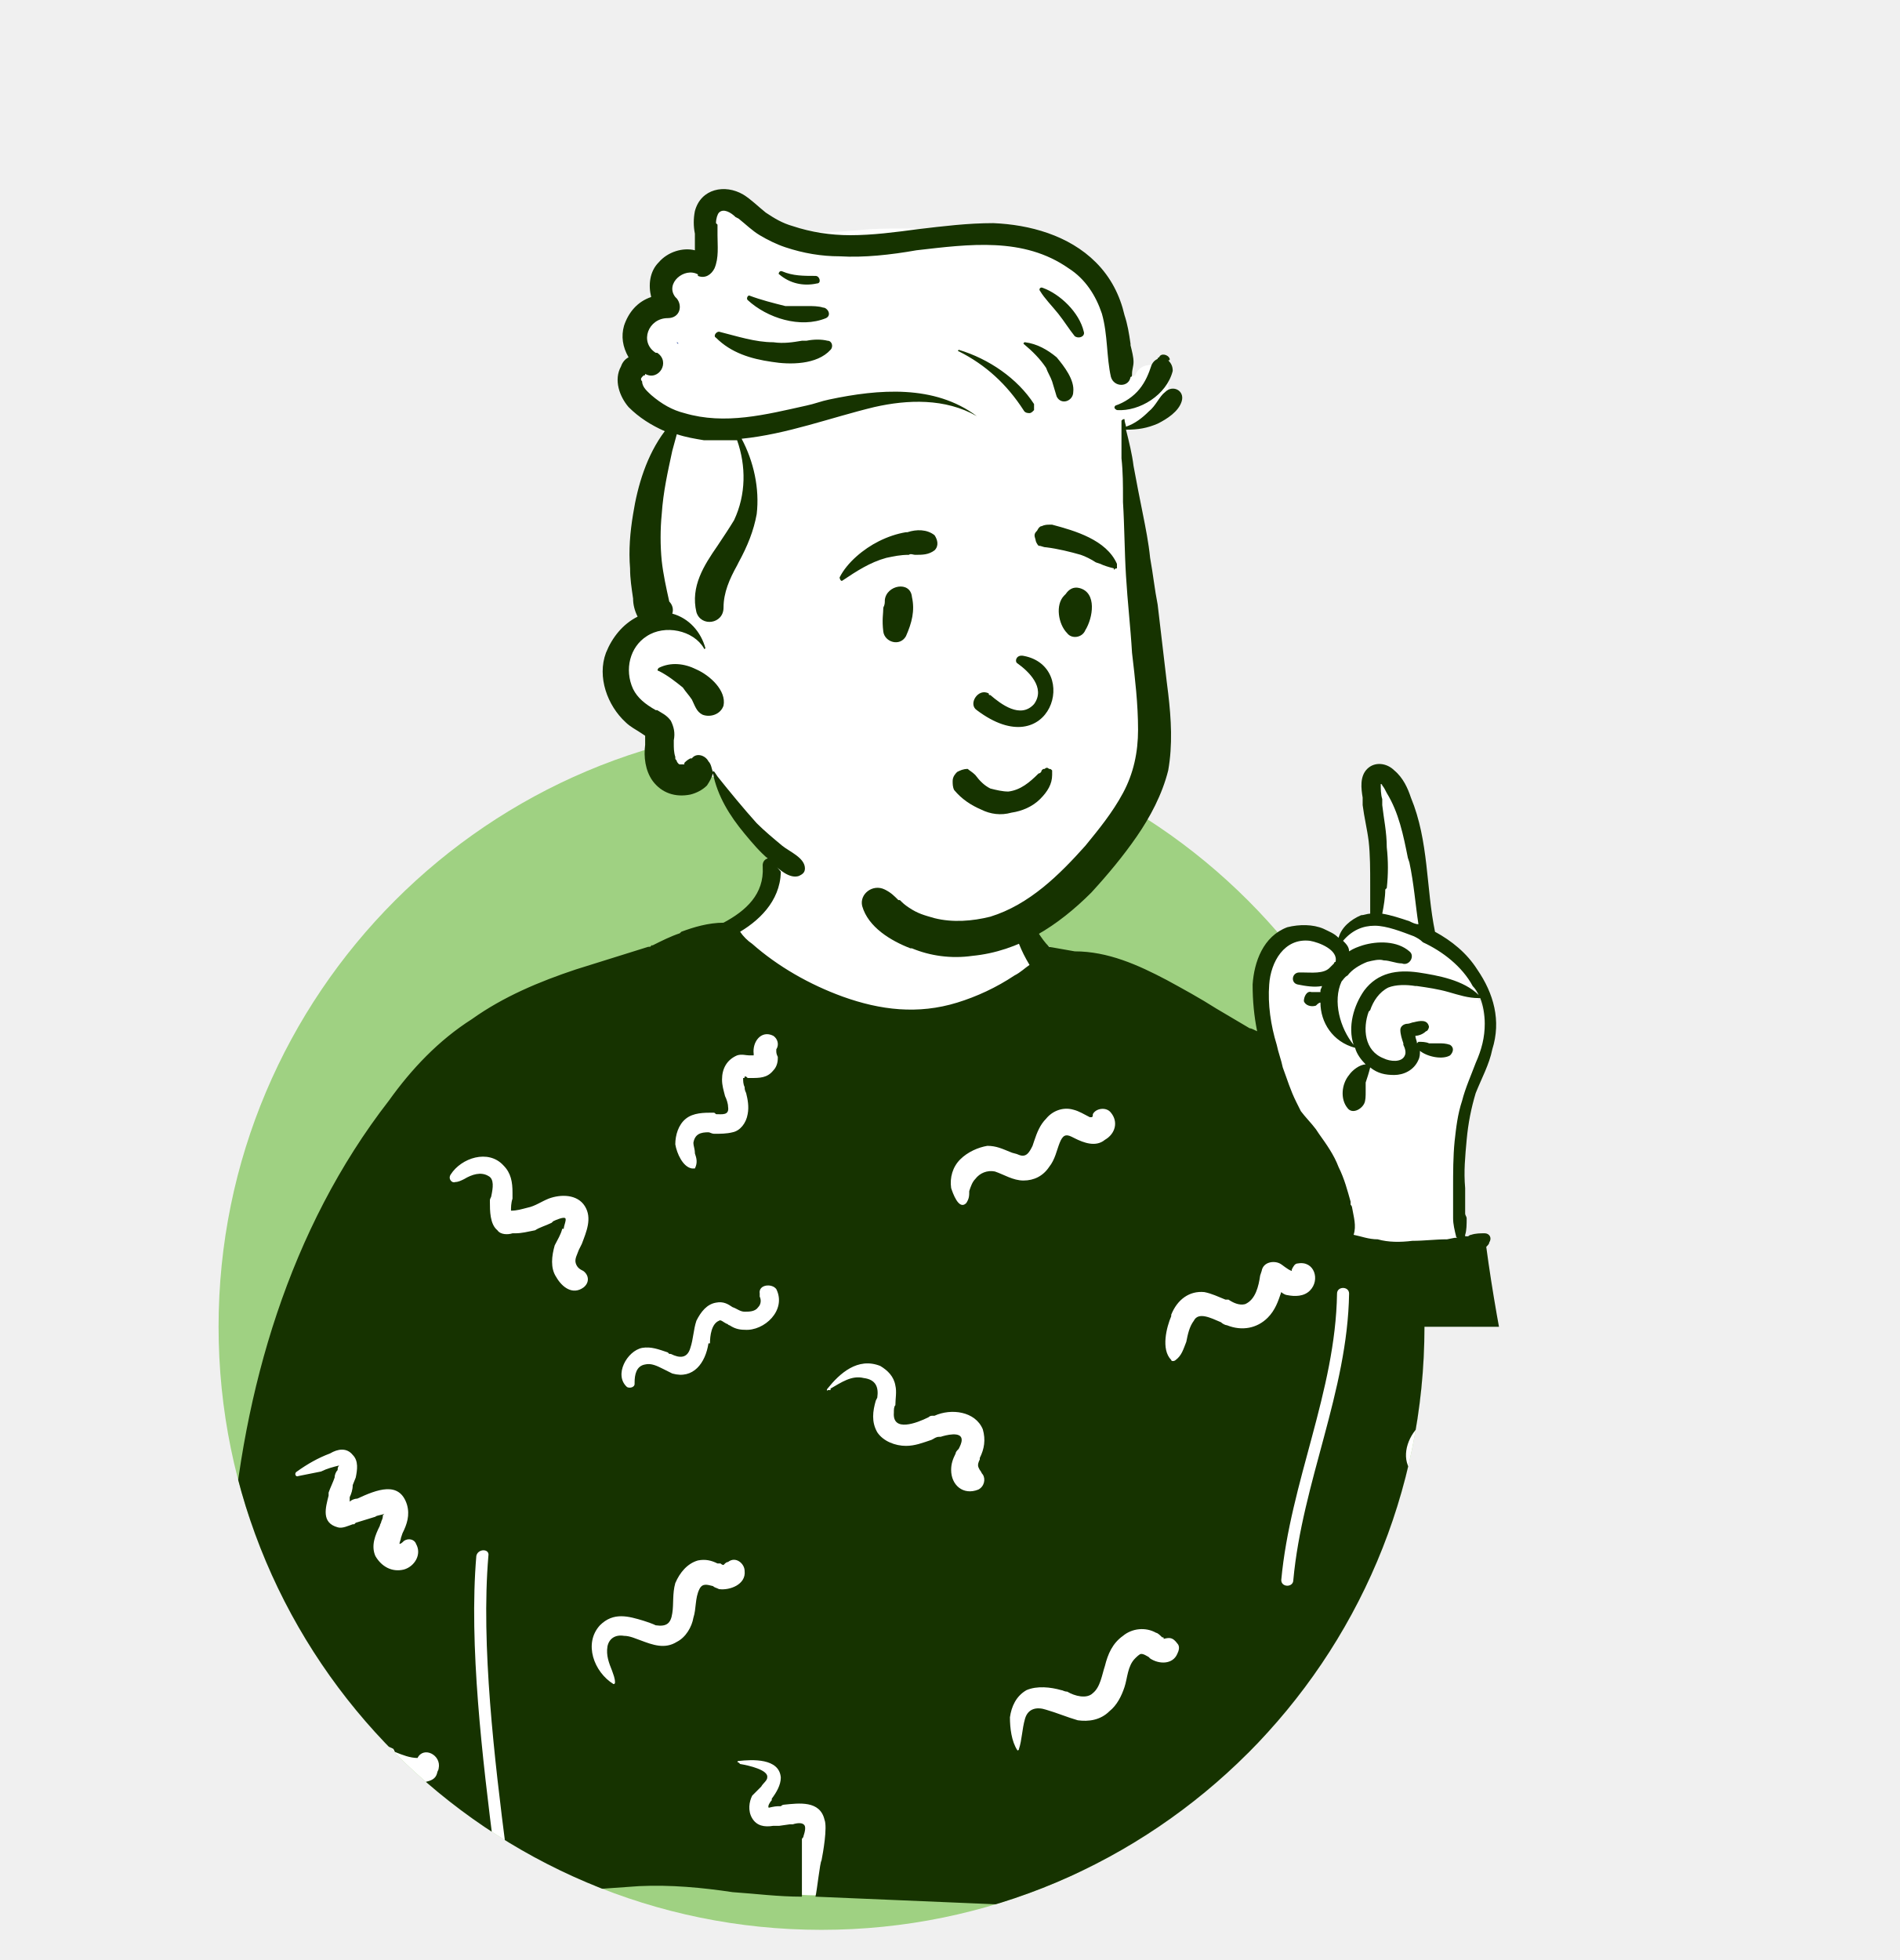
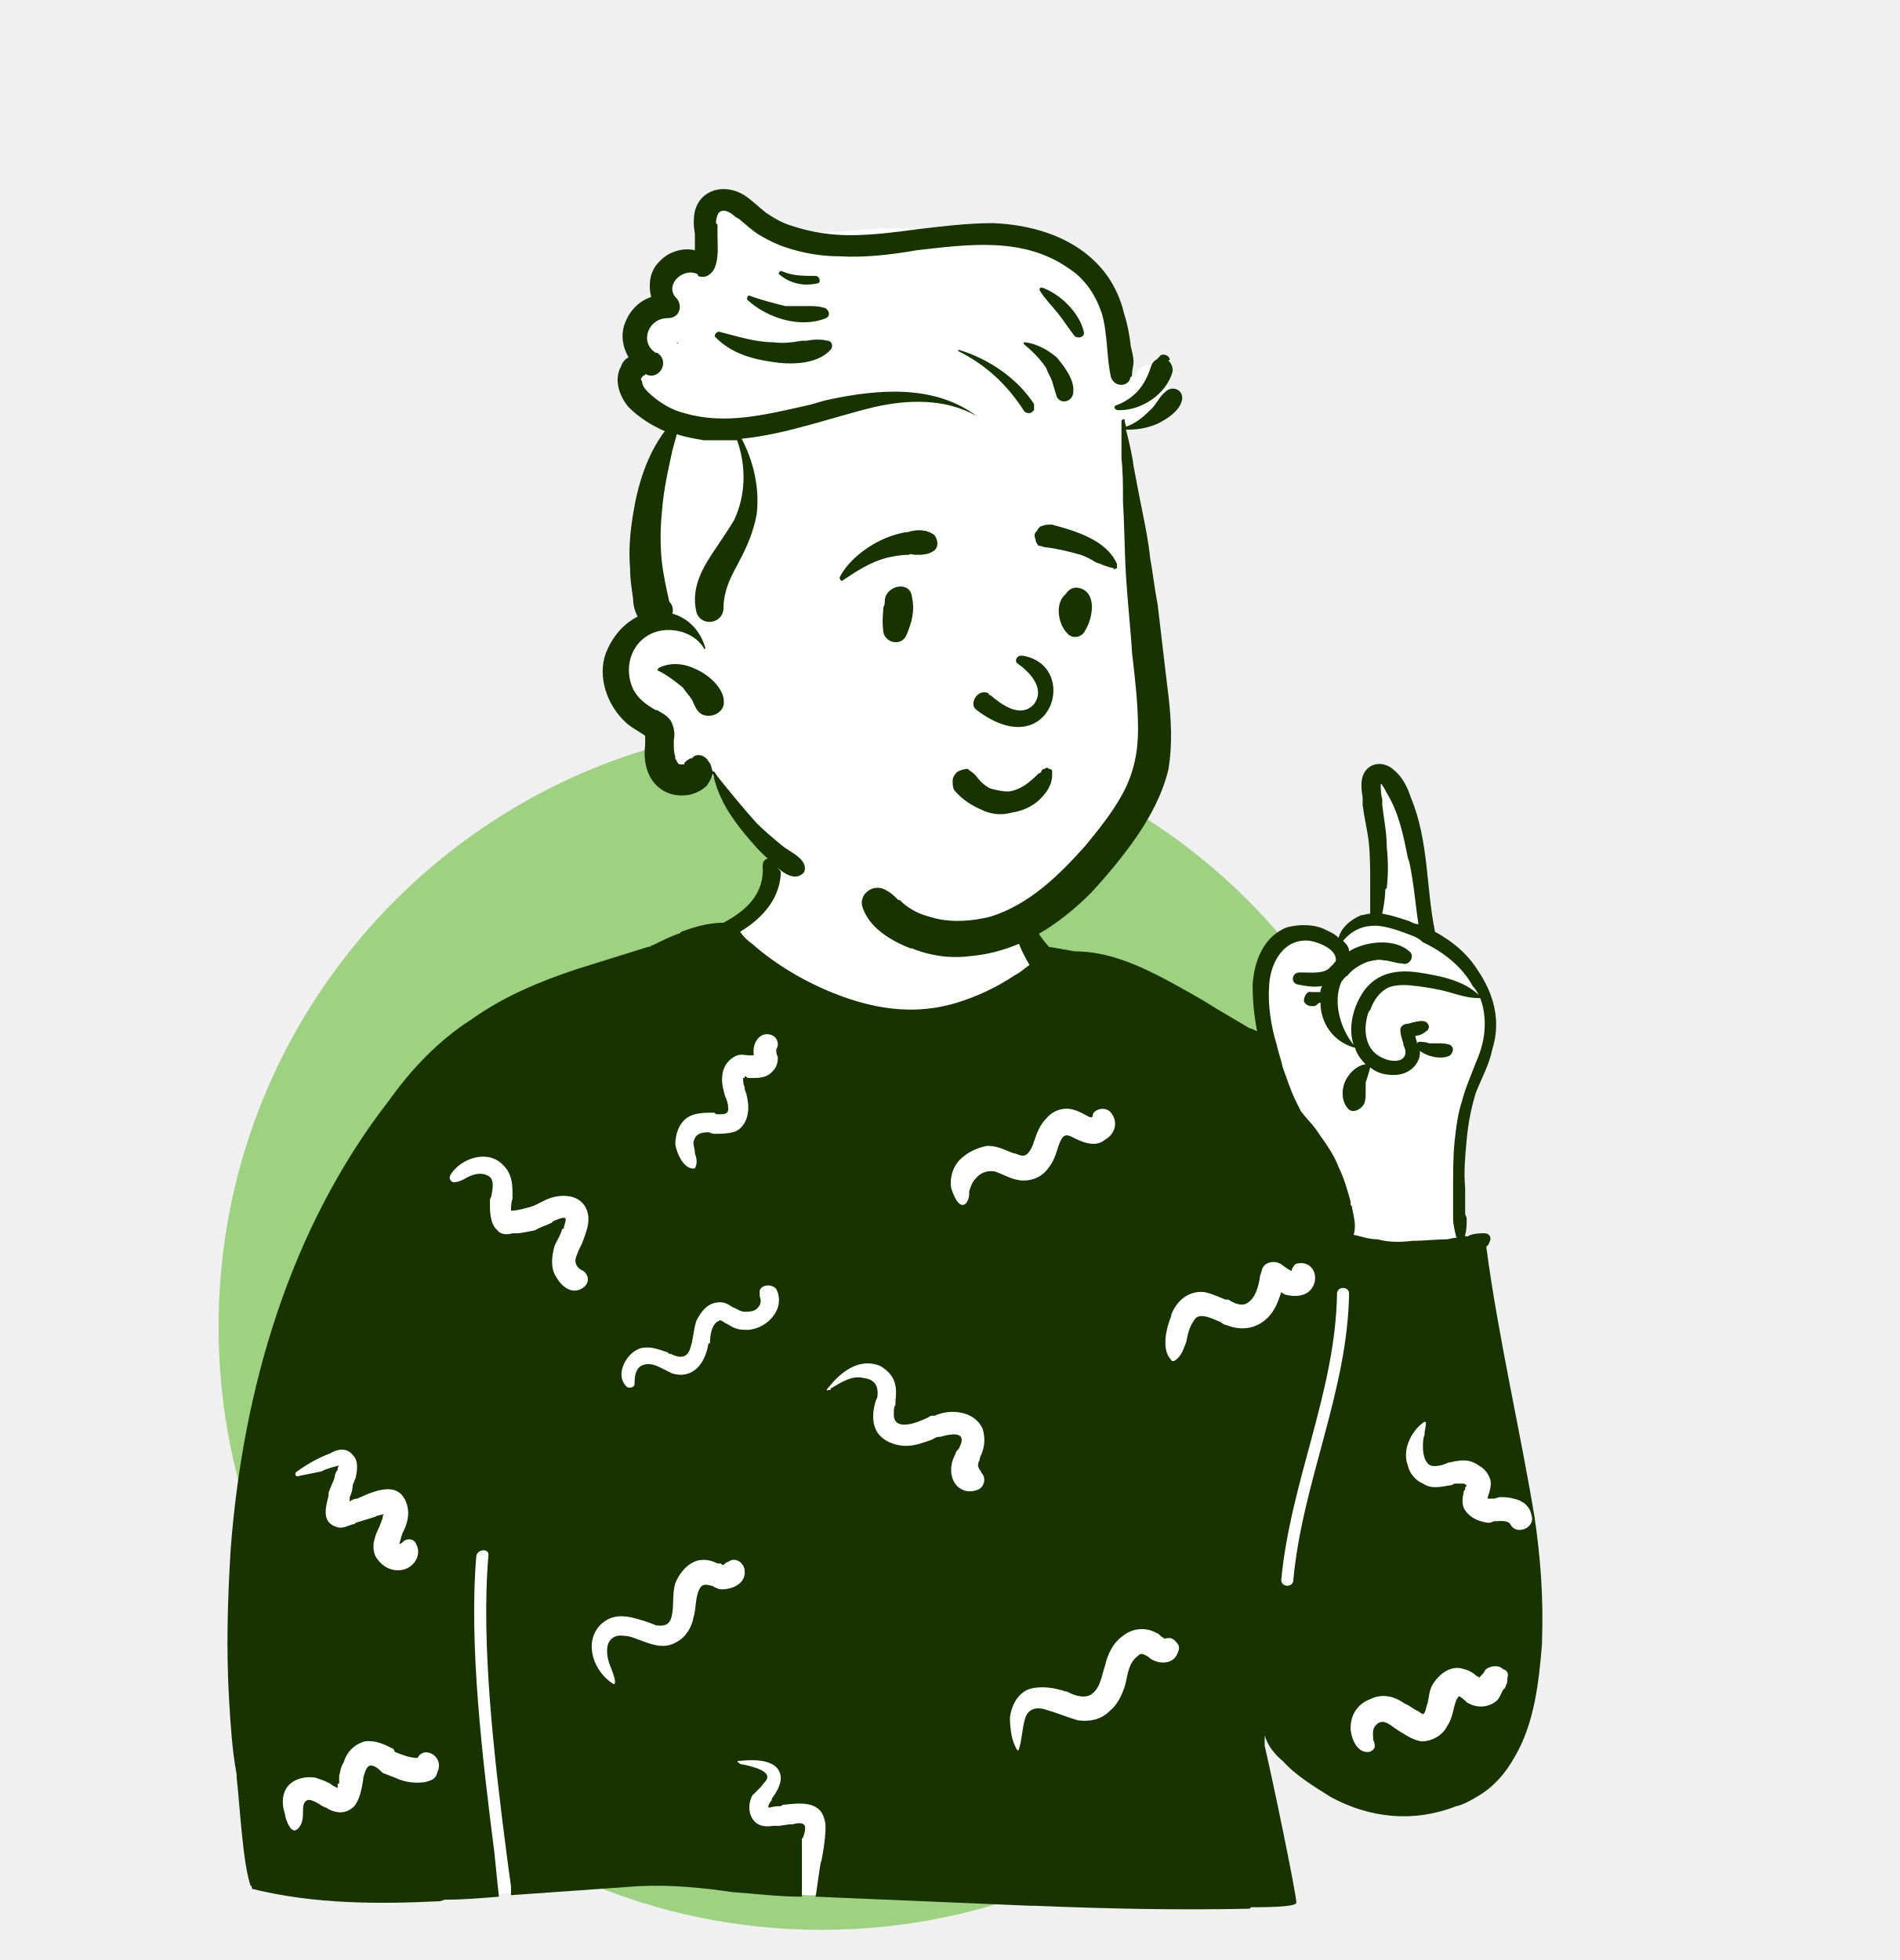
<svg xmlns="http://www.w3.org/2000/svg" viewBox="-120 -110 1260 1300" width="1260" height="1300">
  <style>.k{fill:#163300}.b{fill:#FFFFFF}.ks{stroke:#163300}.bs{stroke:#FFFFFF}.s .k,.s .b{fill:#9FD182}</style>
  <defs>
    <clipPath id="c">
-       <path d="M-120 -110H1140V770H825A400 400 0 0 1 25 770H-120Z" />
+       <rect x="-120" y="-110" width="1260" height="1300" />
    </clipPath>
  </defs>
  <circle cx="425" cy="770" r="400" fill="#9FD182" />
  <g clip-path="url(#c)">
    <g>
      <g transform="translate(0 459)">
        <path d="M784 98C774 70 782 34 760 10C754 6 751 9 748 15C747 24 743 54 756 54C758 73 757 92 753 111C743 109 736 114 729 118C724 120 718 122 712 121C686 116 678 144 678 166C677 177 676 203 671 214C649 168 603 147 559 137C552 135 546 133 542 128C505 114 523 66 506 38C479 5 447 -4 407 2C371 5 347 41 350 75C350 82 346 89 344 96C319 126 281 139 249 156C140 210 102 250 60 363C40 406 16 447 8 494C-1 549 -1 606 2 662C-4 663 3 705 8 720C10 725 14 729 20 729C31 734 56 756 67 755C104 753 140 756 175 754C213 752 251 745 289 746C356 748 308 752 377 755C421 757 580 733 624 737C659 744 676 732 670 695C668 681 662 649 683 648C693 649 701 659 708 665C774 713 841 678 846 598C856 530 870 514 840 447C744 196 889 230 791 113C783 120 785 102 784 98Z" transform="translate(39 -67)" class="b" stroke="none" />
        <path d="M774 4C769 -1 761 -2 756 3C751 8 752 16 753 22C753 23 753 23 753 24L753 27C754 35 756 43 757 51C758 60 758 70 758 80C758 85 758 90 758 95L758 96C758 97 758 98 758 99C756 99 754 100 752 100C745 103 739 108 737 115C734 112 731 111 727 109C720 106 711 106 703 108C687 114 681 131 680 146C680 157 681 167 683 177C681 176 679 175 678 175L656 162C645 155 634 149 623 143C604 133 584 124 562 124C562 124 545 121 545 121C542 118 540 115 538 112C534 103 532 93 528 84C527 81 522 83 521 85C517 96 520 109 525 119C527 124 529 128 532 133C529 135 526 138 522 140C510 148 497 154 484 158C458 166 433 163 408 154C386 146 365 134 348 119C345 117 342 114 340 111L340 111L340 111C355 102 368 88 367 68C366 60 354 60 355 68C356 86 344 97 329 105C319 105 309 108 301 111L300 112C294 114 288 117 282 120L281 120C281 121 280 121 279 121C263 126 247 131 231 136C207 144 183 154 162 169C140 183 122 202 107 223C41 308 10 415 2 521C0 554 -1 587 1 621C2 637 3 654 6 670L6 672C8 689 10 728 15 743C15 744 16 744 16 744C16 745 16 746 17 746C58 756 100 756 141 754L144 753C156 753 168 752 180 751C179 742 178 732 177 722C169 659 160 584 165 525C166 520 174 520 173 525C168 584 177 660 185 722C186 730 187 737 188 744L188 750C217 748 245 746 273 744C294 743 315 745 335 748C350 749 365 751 381 751C381 749 381 716 381 713L381 713C381 712 382 712 382 711C383 708 384 704 382 703C381 702 378 702 375 703C374 703 374 703 373 703L366 704C365 704 363 704 362 704L362 704C356 705 351 704 348 699C345 694 346 688 348 684C350 682 352 680 354 678C355 676 358 674 358 672C359 667 346 664 340 663L339 662C338 662 338 661 339 661C348 660 366 659 367 672C367 677 364 682 361 686L361 686C361 686 361 687 361 687C360 688 358 691 359 692C359 692 363 691 365 691L367 691C367 691 368 690 369 690C379 689 393 687 396 700C398 705 395 722 394 727L394 727C393 728 391 747 390 751L390 751C436 753 486 755 532 757L535 757C583 759 630 760 677 759L677 759C678 759 678 759 679 758C687 758 709 758 709 755C709 749 693 672 688 651L688 649C688 648 688 647 688 646C688 645 688 645 688 644C690 651 695 657 700 661C709 671 721 678 732 685C758 699 787 702 815 691C820 690 825 687 830 684C840 678 848 669 854 658C867 636 870 608 872 583L872 581C873 553 871 526 867 499C857 439 843 380 835 320C836 319 837 318 837 317C839 314 837 311 834 311C831 311 828 311 825 312C824 312 823 313 823 313C822 313 822 313 821 313L821 312C822 309 822 305 822 301C822 300 821 299 821 298C821 292 821 287 821 281C820 270 821 260 822 249C823 238 825 228 828 218C832 208 837 199 839 189C845 170 840 152 829 136C822 125 812 117 801 111C795 82 797 51 785 22C783 16 780 9 774 4ZM765 13L765 13C765 13 766 13 766 14C767 15 768 17 769 19C777 32 780 47 783 62L784 65C787 79 788 93 790 106C788 106 786 105 784 104C778 102 772 100 766 99C767 94 768 88 768 83L769 82C770 73 770 64 769 55C769 45 767 36 766 27L766 26C766 25 766 24 766 23C765 20 765 16 765 13C765 13 765 13 765 13ZM761 107C753 107 746 110 740 117C742 119 744 121 744 124C747 122 750 121 753 120C763 117 776 117 784 124C788 127 784 134 779 132C775 132 771 130 767 130C764 129 760 130 756 131C751 133 746 136 743 140C741 141 740 143 739 144C733 157 738 175 747 186C743 174 747 160 754 150C763 138 776 136 790 138L790 138C803 140 820 143 830 153C829 151 828 149 826 147C819 134 806 124 793 118C791 116 789 115 787 114C779 111 769 107 761 107ZM691 146C692 131 701 115 718 117C724 118 737 123 735 131C735 131 734 131 734 132C733 133 732 134 731 135C727 139 719 138 713 138C713 138 712 138 711 138L711 138C706 138 705 145 710 146C715 147 721 148 726 147C726 148 725 149 725 150C725 150 725 151 725 151C723 151 721 151 719 151C716 150 714 154 714 157C715 160 719 161 722 160C723 159 724 158 725 158C725 171 733 184 748 188C748 188 748 188 748 188C749 192 752 196 755 199C751 199 746 203 744 206C739 212 738 222 743 228C746 232 752 229 754 225C755 223 755 220 755 217C755 215 755 213 755 211C756 208 757 205 758 201C763 205 768 206 774 206C780 206 787 203 790 196C791 194 791 192 791 190C796 194 806 196 811 193C813 191 814 188 811 186C808 185 806 185 803 185L801 185C800 185 798 185 797 185C795 184 792 184 790 184C790 184 789 185 789 185C789 183 788 182 788 180C790 180 793 179 795 177C796 177 797 175 797 174C796 169 791 170 787 171C786 171 784 172 783 172L783 172C780 172 778 174 778 176C778 179 779 182 780 185C780 185 780 186 780 186C781 188 782 191 781 193C779 198 771 197 767 195C754 190 753 175 757 164L758 163C760 157 764 151 770 148C775 146 782 146 788 147L789 147C796 148 803 149 810 151C817 153 823 155 830 155C830 155 830 155 831 155C833 160 834 166 834 172C834 181 832 189 828 198C825 206 821 215 819 223C816 232 815 241 814 250C813 260 813 271 813 281C813 287 813 292 813 298L813 298C813 299 813 300 813 301C813 305 814 309 815 313C815 313 815 314 816 314C815 314 814 314 814 314L809 315C801 315 794 316 786 316C778 317 770 317 763 315C757 315 752 313 747 312C749 306 747 300 746 294C746 294 746 293 745 292L745 290C743 283 741 275 737 267C734 259 729 252 724 245L724 245L722 242C719 238 715 234 712 230C711 228 710 226 709 224C705 216 703 209 700 201C699 196 697 191 696 186C692 173 690 159 691 146ZM349 192C348 184 354 176 362 180C365 182 366 186 364 189L364 189C364 190 364 190 364 190L364 190C364 191 364 192 365 194L365 195C365 198 364 201 362 203C358 208 353 208 347 208L346 208C346 208 345 208 345 208C344 207 344 207 343 207C343 208 343 208 342 208C342 210 342 212 343 214C343 215 343 216 344 218C345 222 346 227 345 232C344 238 340 243 335 244C331 245 327 245 323 245C321 245 320 244 319 244C314 244 310 245 309 251C309 253 310 255 310 258C311 261 312 264 310 268C310 268 309 268 308 268C302 267 298 258 297 252C297 246 299 239 304 235C309 231 316 231 322 231L322 231C323 231 323 231 324 232C328 232 333 233 332 227C332 225 331 222 330 220C329 216 328 213 328 209C328 202 331 196 338 193C341 192 344 193 346 193L348 193C349 193 349 193 349 193C349 193 349 192 349 192L349 192ZM561 229C554 227 547 230 543 235C539 239 537 244 535 250L534 253C532 257 530 261 525 259C523 258 521 258 519 257C514 255 510 253 504 253C498 254 491 257 486 262C481 267 479 274 480 281L480 281C481 284 485 296 490 291C492 288 492 286 492 283C493 280 494 277 496 275C499 271 504 269 509 270C515 272 521 276 528 276C535 276 541 273 545 267C549 262 550 256 552 251L552 251C554 246 556 245 560 247L562 248C568 251 576 254 582 249C589 245 591 237 586 231C583 227 576 228 574 232C574 233 574 234 573 234C573 234 572 234 572 234C568 232 565 230 561 229ZM183 266C173 255 155 261 148 272C146 275 149 278 151 277C153 277 155 276 157 275C162 272 168 270 173 273C177 275 176 281 175 286C175 287 174 288 174 289L174 290C174 296 174 305 179 309C181 312 186 312 189 311L191 311C195 311 199 310 204 309C207 307 211 306 215 304L216 303C216 303 216 303 216 303C218 302 223 300 224 301C225 302 223 306 223 308C223 308 223 308 222 308C221 312 219 315 217 319C215 326 214 334 218 340C222 347 229 352 236 347C240 344 240 339 236 336C234 335 232 334 231 331C230 328 232 325 233 322L235 318C238 310 242 301 237 293C232 285 221 285 213 288C208 290 204 293 199 294C195 295 192 296 188 296C188 294 188 291 189 288C189 287 189 285 189 284C189 277 188 271 183 266ZM686 336C687 330 694 329 698 331C700 332 703 335 706 336L706 335C707 333 708 331 710 331C721 329 725 342 718 349C714 353 708 353 703 352C702 352 700 351 699 350C697 356 695 362 690 367C683 374 673 376 663 372C662 372 660 371 659 370C652 367 644 363 641 369C638 373 637 378 636 383L636 383C634 388 633 392 629 395C628 396 626 396 626 395C619 388 623 373 626 366L626 365C630 355 638 349 648 350C653 351 657 353 662 355C663 355 663 355 664 355C667 357 671 359 675 358C682 355 684 346 685 339L686 336ZM364 348C361 344 352 345 353 351L353 353C354 355 354 358 352 360C350 363 346 363 343 363C340 363 338 361 335 360C332 358 329 356 324 357C318 358 314 363 311 369C309 375 309 381 307 387C305 394 300 394 294 391L293 391C292 390 292 390 292 390C286 388 281 386 275 387C265 389 256 405 265 413C267 414 270 413 270 411L270 410C270 405 271 399 277 398C281 397 285 399 289 401C291 402 293 403 295 404C309 408 317 397 319 384L320 384C320 379 321 371 326 369C327 368 329 370 331 371C332 371 332 372 333 372C336 374 339 375 343 375C356 376 371 362 364 348ZM744 351C744 346 736 346 736 351C735 416 705 476 699 541C699 546 707 546 707 541C713 476 743 416 744 351ZM398 414C406 404 418 393 433 399C438 402 442 406 443 412C444 416 443 421 443 425C442 426 442 428 442 430C441 443 457 437 465 433C466 432 467 432 468 432L469 432C480 427 496 429 501 441C503 448 502 454 499 460L499 461C497 465 498 466 499 468C500 469 500 470 501 471C503 474 502 479 498 481C488 485 480 478 480 468C480 464 481 461 483 457C483 456 484 455 485 454C486 452 487 450 487 448C487 442 476 445 473 446L472 446C470 446 469 447 467 448C461 450 456 452 450 452C443 452 435 449 431 443C427 436 428 429 430 422L431 420C432 413 430 408 422 407C414 405 407 410 400 414C400 414 400 415 400 415L398 415C398 416 397 415 398 414ZM795 437C795 436 794 436 794 436C785 442 779 455 783 465C784 470 788 475 793 477C799 481 805 479 812 478L814 477C816 477 818 477 820 477C821 477 821 478 822 478C822 479 821 479 821 480L821 481C820 482 820 482 820 483C819 487 819 490 820 493C823 499 829 502 836 503C837 503 838 503 840 502C844 502 849 501 851 504C855 512 868 506 865 498C864 492 859 488 853 487C850 486 847 486 844 486C843 486 841 487 840 487L839 487C839 487 839 487 838 487C837 487 836 487 836 487L836 486C836 486 836 486 836 486C837 483 838 480 838 477C838 472 834 467 830 465C826 462 821 461 816 462C814 462 812 463 810 463C806 465 801 466 798 465C794 463 793 457 793 453C793 450 793 447 794 445C794 442 795 439 795 437ZM68 457C73 454 79 453 83 458C87 462 86 468 85 473L83 478C83 481 82 484 81 486C81 487 81 488 81 489C82 488 84 487 86 487C99 481 114 475 119 491C121 498 119 504 116 510L115 513C115 514 114 516 114 517C114 517 114 517 114 517C115 517 116 516 117 515L117 515C120 513 124 514 125 517C129 524 124 532 117 534C109 536 102 532 98 525C95 518 98 511 101 505C101 504 102 503 102 502L102 502C103 500 103 499 103 498L104 497C102 498 99 498 98 499L85 503L84 504C84 504 83 504 83 504C80 505 76 507 73 506C62 503 65 493 67 485L67 483C68 480 70 476 71 473C71 471 72 469 73 468C73 467 73 466 74 465C70 466 66 467 62 469C57 470 52 471 47 472C45 473 44 470 46 469C53 464 60 460 68 457ZM332 529C337 525 343 530 343 535C344 544 333 548 326 547C324 546 323 546 322 545C318 544 315 543 313 547C310 553 311 560 309 566C308 572 304 579 298 582C290 587 282 584 274 581C271 580 267 578 263 578C257 577 253 580 252 585C251 591 253 596 255 601C256 604 257 606 257 609C257 609 257 610 256 610C243 602 236 583 247 571C256 562 266 565 276 568C279 569 282 570 284 571L284 571C291 572 294 570 295 563C296 557 295 550 297 543C300 536 305 530 312 528C317 527 321 528 325 530L327 530C327 530 328 531 329 531L330 530C330 530 331 529 332 529ZM616 576C609 572 600 573 594 578C587 583 584 590 582 598C580 604 579 612 574 616C570 620 562 618 557 615C555 615 554 614 553 614C546 612 537 611 530 614C523 618 520 625 519 632C519 639 520 648 524 654C524 654 525 654 525 653C527 647 527 640 529 633C531 626 537 625 543 627C550 629 557 632 564 634C571 635 579 634 585 628C590 624 593 618 595 612C597 606 597 598 602 593C603 592 605 590 606 590C608 590 609 591 611 592C611 592 612 593 612 593C618 597 627 597 630 590C631 588 632 585 630 583C627 579 625 579 621 580C621 579 621 579 620 579L620 579C619 578 617 576 616 576ZM835 600C838 598 843 597 846 600C849 601 850 603 849 606L849 606L849 608C849 609 848 611 848 611C848 612 847 613 846 614C845 616 844 619 842 621C836 626 828 626 822 622C821 621 819 619 817 618C817 618 817 618 816 619C816 620 815 620 815 621C813 626 813 632 809 638C806 644 799 648 792 648C786 647 782 644 777 641L774 639L774 639C770 636 766 633 762 637C759 640 760 643 760 647C761 649 761 650 761 652C760 654 758 655 757 655C749 656 745 645 745 639C745 630 750 623 758 620C766 616 774 618 781 623C784 624 787 627 790 628C791 629 793 630 793 630C795 629 795 625 796 623L796 623C797 619 797 615 799 611C803 604 811 597 820 600C824 601 827 603 829 605L830 605C830 605 830 605 830 605L830 606C832 604 834 602 834 601L835 600ZM111 655L110 653C104 650 98 647 91 648C84 650 79 655 77 662C75 665 75 667 74 671C74 672 74 674 74 676L73 676C73 677 73 678 73 679C71 678 69 677 68 676L66 675C64 674 61 673 58 672C51 671 43 673 39 679C36 684 36 690 38 696L38 696C38 698 41 708 45 707C49 705 50 700 50 696L50 696C50 696 50 695 50 695C50 692 50 688 53 687C55 686 60 689 63 691C65 692 66 692 67 693C73 696 79 696 84 691C88 686 89 679 90 673L90 672C91 669 92 664 95 664C98 664 101 667 103 669C106 670 108 671 111 672C117 675 124 676 131 675C135 674 138 673 139 669C139 668 140 667 140 666C142 657 130 651 126 659C121 659 116 657 111 655Z" transform="translate(31 -62)" class="k" fill-rule="evenodd" stroke="none" />
      </g>
    </g>
    <g transform="translate(225 0)">
      <g>
        <g>
          <path d="M361 120C361 108 344 103 339 115C338 115 338 115 338 116C339 114 336 117 335 117C335 117 335 117 334 117C331 87 320 55 291 39C252 20 206 16 163 18C141 20 116 23 96 12C90 9 85 3 78 1C56 -5 47 17 50 36C40 36 31 41 27 49C25 54 25 60 23 65C17 77 8 87 13 102C4 112 9 127 16 137C20 142 24 147 26 152C29 158 25 164 23 169C7 206 8 247 17 285C0 292 -5 315 6 329C10 334 14 336 19 339C26 343 21 358 23 365C26 382 41 392 57 381C66 380 74 408 81 415C86 421 91 426 96 431C112 471 192 492 232 490C274 485 302 450 326 418C338 402 346 383 348 362C351 342 350 321 348 300C344 257 338 194 333 149C348 148 362 135 361 120L361 120Z" transform="translate(69 24)" class="b" stroke="none" />
          <path d="M0 0C0 0 0 1 1 1C1 1 1 1 1 1C1 0 0 0 0 0" transform="translate(104 117)" fill="#4F66AF" stroke="none" />
          <path d="M1 1C1 1 0 0 0 0C0 0 0 0 0 0C0 0 1 1 1 1" transform="translate(103 118)" fill="#4F66AF" stroke="none" />
          <path d="M93 4C81 -3 65 0 61 15C60 20 60 25 61 30C61 34 61 37 61 41C53 39 43 42 37 49C31 55 30 64 32 72C23 75 17 82 14 91C12 98 13 105 17 112C15 113 13 115 12 118C7 127 11 138 17 145C24 152 32 157 41 161C29 177 23 197 20 216C18 228 17 240 18 252C18 259 19 265 20 272L20 272C20 276 21 280 23 284C13 289 6 298 2 308C-4 324 3 343 15 354C18 357 22 359 25 361L28 363C28 364 28 366 28 368L28 369C27 377 28 386 33 393C39 401 48 404 58 402C62 401 66 399 69 396C71 393 72 391 73 388C76 403 84 416 94 428C99 434 104 440 110 445L110 446C111 446 112 447 112 447C117 452 124 458 130 456C132 455 134 454 134 451C134 444 124 440 119 436C113 431 107 426 102 421C93 411 84 400 76 390L74 387C73 386 73 387 73 387C72 385 72 382 70 380C68 376 62 374 59 378L58 378C56 379 55 380 54 381L54 382C54 382 54 382 53 382L53 382C53 382 53 382 53 382C53 382 52 382 52 382L51 382L51 382C50 382 49 380 49 380C49 379 48 379 48 378L48 377C47 374 47 371 47 368L47 366C48 361 47 357 45 353C42 349 39 348 36 346L35 346C28 342 23 338 20 332C14 319 18 304 29 297C41 289 60 293 67 305C67 306 68 305 68 305C65 294 57 285 46 282C47 279 46 276 44 274C42 265 40 256 39 247C38 237 38 226 39 216C40 201 43 188 46 174L49 163C55 165 61 166 67 167C74 167 82 167 89 167C95 184 95 203 87 220C84 225 80 231 76 237C67 250 58 264 62 281C65 291 80 289 80 278C80 268 84 259 89 250L90 248C96 237 100 227 102 216C104 199 100 181 92 166C122 163 151 152 180 145C202 140 227 139 248 151C248 151 248 151 248 151C220 130 183 133 150 140C145 141 140 143 135 144C108 150 81 157 54 149C46 147 39 143 32 137C30 135 26 132 26 128C25 127 25 126 26 125C27 124 27 124 27 124C28 124 28 124 28 123C37 128 45 115 36 109L35 109C24 102 30 86 43 86L43 86C51 86 53 78 49 73L48 72C41 63 54 52 63 57L63 58C68 60 72 57 74 53C77 46 76 38 76 31C76 29 76 26 76 24L75 23C75 20 76 17 77 16C80 13 85 16 88 19L90 20C95 24 99 28 104 31C109 34 115 37 121 39C133 43 145 45 157 45C173 46 191 44 208 41C243 37 279 32 309 53C320 60 327 71 331 83C335 97 334 112 337 125C339 132 349 132 350 125C351 125 351 124 351 123C351 120 352 118 352 115C352 112 351 108 350 104L350 103C349 96 348 90 346 84C343 71 337 59 327 49C309 31 283 24 259 23C242 23 226 25 209 27C194 29 179 31 164 31C151 31 138 29 126 25C119 23 114 20 108 16C103 12 98 7 93 4ZM119 55C117 54 116 57 117 57C124 63 133 65 142 63C145 63 144 58 141 58C133 58 126 58 119 55ZM292 66C290 65 289 67 290 68C293 73 298 78 302 83C306 88 309 93 313 98C316 100 320 98 319 95C316 82 303 70 292 66ZM96 74C95 73 96 71 97 71C105 74 113 76 121 78C126 78 131 78 136 78C139 78 143 78 146 79C149 79 152 84 148 86C131 93 109 86 96 74ZM75 99C73 98 75 95 77 95C89 98 101 102 113 102C120 103 126 102 132 101L135 101C140 100 145 100 149 101C152 101 153 105 151 107C142 117 124 117 112 115C98 113 85 109 75 99ZM280 102L280 102C279 102 279 103 279 103C285 108 290 113 294 119C295 122 297 125 298 128C299 131 300 135 301 138C304 144 312 141 312 135C313 127 306 118 301 112C295 107 288 103 280 102ZM236 107C236 107 235 108 236 108C254 117 268 130 279 147C280 149 282 149 283 149C284 149 285 148 285 148L286 147C286 146 286 144 286 143C275 126 256 113 236 107ZM369 112C370 109 375 110 376 113L376 113C376 114 376 114 375 114C377 116 378 118 378 121C374 137 356 148 341 147C339 146 339 145 340 144C346 142 352 138 356 133C360 128 362 123 364 117C365 115 366 114 368 113C368 113 368 112 369 112ZM373 135C378 130 386 134 384 141C382 148 374 153 368 156C361 159 355 160 347 160L347 160C349 168 351 176 352 184C354 195 356 205 358 215C360 225 362 235 363 245C365 256 366 266 368 276C370 293 372 310 374 327L375 335C377 352 378 369 375 386C371 402 363 417 354 430C345 443 335 455 324 467C302 489 276 506 245 509C231 511 217 509 205 504L204 504C191 499 176 490 172 476C170 468 179 461 187 465C191 467 193 469 196 472L197 472C199 474 200 475 203 477C209 481 213 482 220 484C232 487 245 486 257 483C283 475 303 455 320 436C329 425 338 414 345 401C352 388 355 374 355 359C355 342 353 325 351 308C350 291 348 274 347 257C346 241 346 224 345 208L345 205C345 197 345 188 344 179C344 177 344 175 344 173C344 167 344 160 344 154C345 153 345 153 346 153C346 155 347 157 347 158C347 158 347 158 347 158C353 156 358 152 362 148C367 144 369 138 373 135ZM37 318C45 314 54 315 62 319L62 319C71 323 82 333 80 343C78 349 71 351 66 349C62 347 61 343 59 339C57 336 55 334 53 331C48 327 43 323 37 320C36 320 36 319 37 318Z" transform="translate(55 15)" class="k" fill-rule="evenodd" stroke="none" />
        </g>
      </g>
      <g transform="translate(159 186)">
        <g>
          <path d="M141 0L139 0C138 0 136 0 134 1C133 1 132 2 131 4C129 6 129 7 130 10C130 11 131 13 132 14C134 14 135 15 137 15C145 16 153 18 160 20C163 21 167 23 170 25L173 26C175 27 178 28 182 29C182 29 182 30 182 30C183 29 183 29 184 29L184 29C184 28 184 28 184 26C177 10 156 4 141 0ZM44 5L45 5C51 3 58 3 63 7C65 10 66 14 63 17C59 20 55 20 50 20C49 20 47 19 46 20C40 20 36 21 31 22C20 25 11 31 2 37C1 38 0 36 0 35C5 25 16 16 26 11C32 8 38 6 44 5ZM30 50C31 40 47 37 48 48C50 57 48 65 44 74C40 81 30 78 29 71C28 63 29 59 29 55C30 53 30 52 30 50ZM159 42C155 41 152 43 150 46C150 46 150 46 149 47C143 53 145 66 151 72C154 76 161 75 163 70C168 62 171 45 159 42ZM129 119C137 108 125 97 118 92C116 91 117 86 122 87C160 94 140 160 91 123C85 119 92 108 99 112C99 113 99 113 100 113C107 119 120 129 129 119ZM94 189C87 186 81 182 76 176C75 174 75 172 75 170C75 167 77 165 78 164C80 163 82 162 85 162C86 163 88 164 90 166L90 166C93 170 96 173 100 175C104 176 108 177 112 177C120 176 126 171 132 165C133 165 134 164 134 163C135 162 135 162 136 162C137 161 138 161 139 162C140 162 140 162 141 163C141 164 141 165 141 166C141 172 138 177 133 182C128 187 121 190 114 191C107 193 100 192 94 189Z" transform="translate(53 52)" class="k" fill-rule="evenodd" stroke="none" />
        </g>
      </g>
    </g>
  </g>
</svg>
